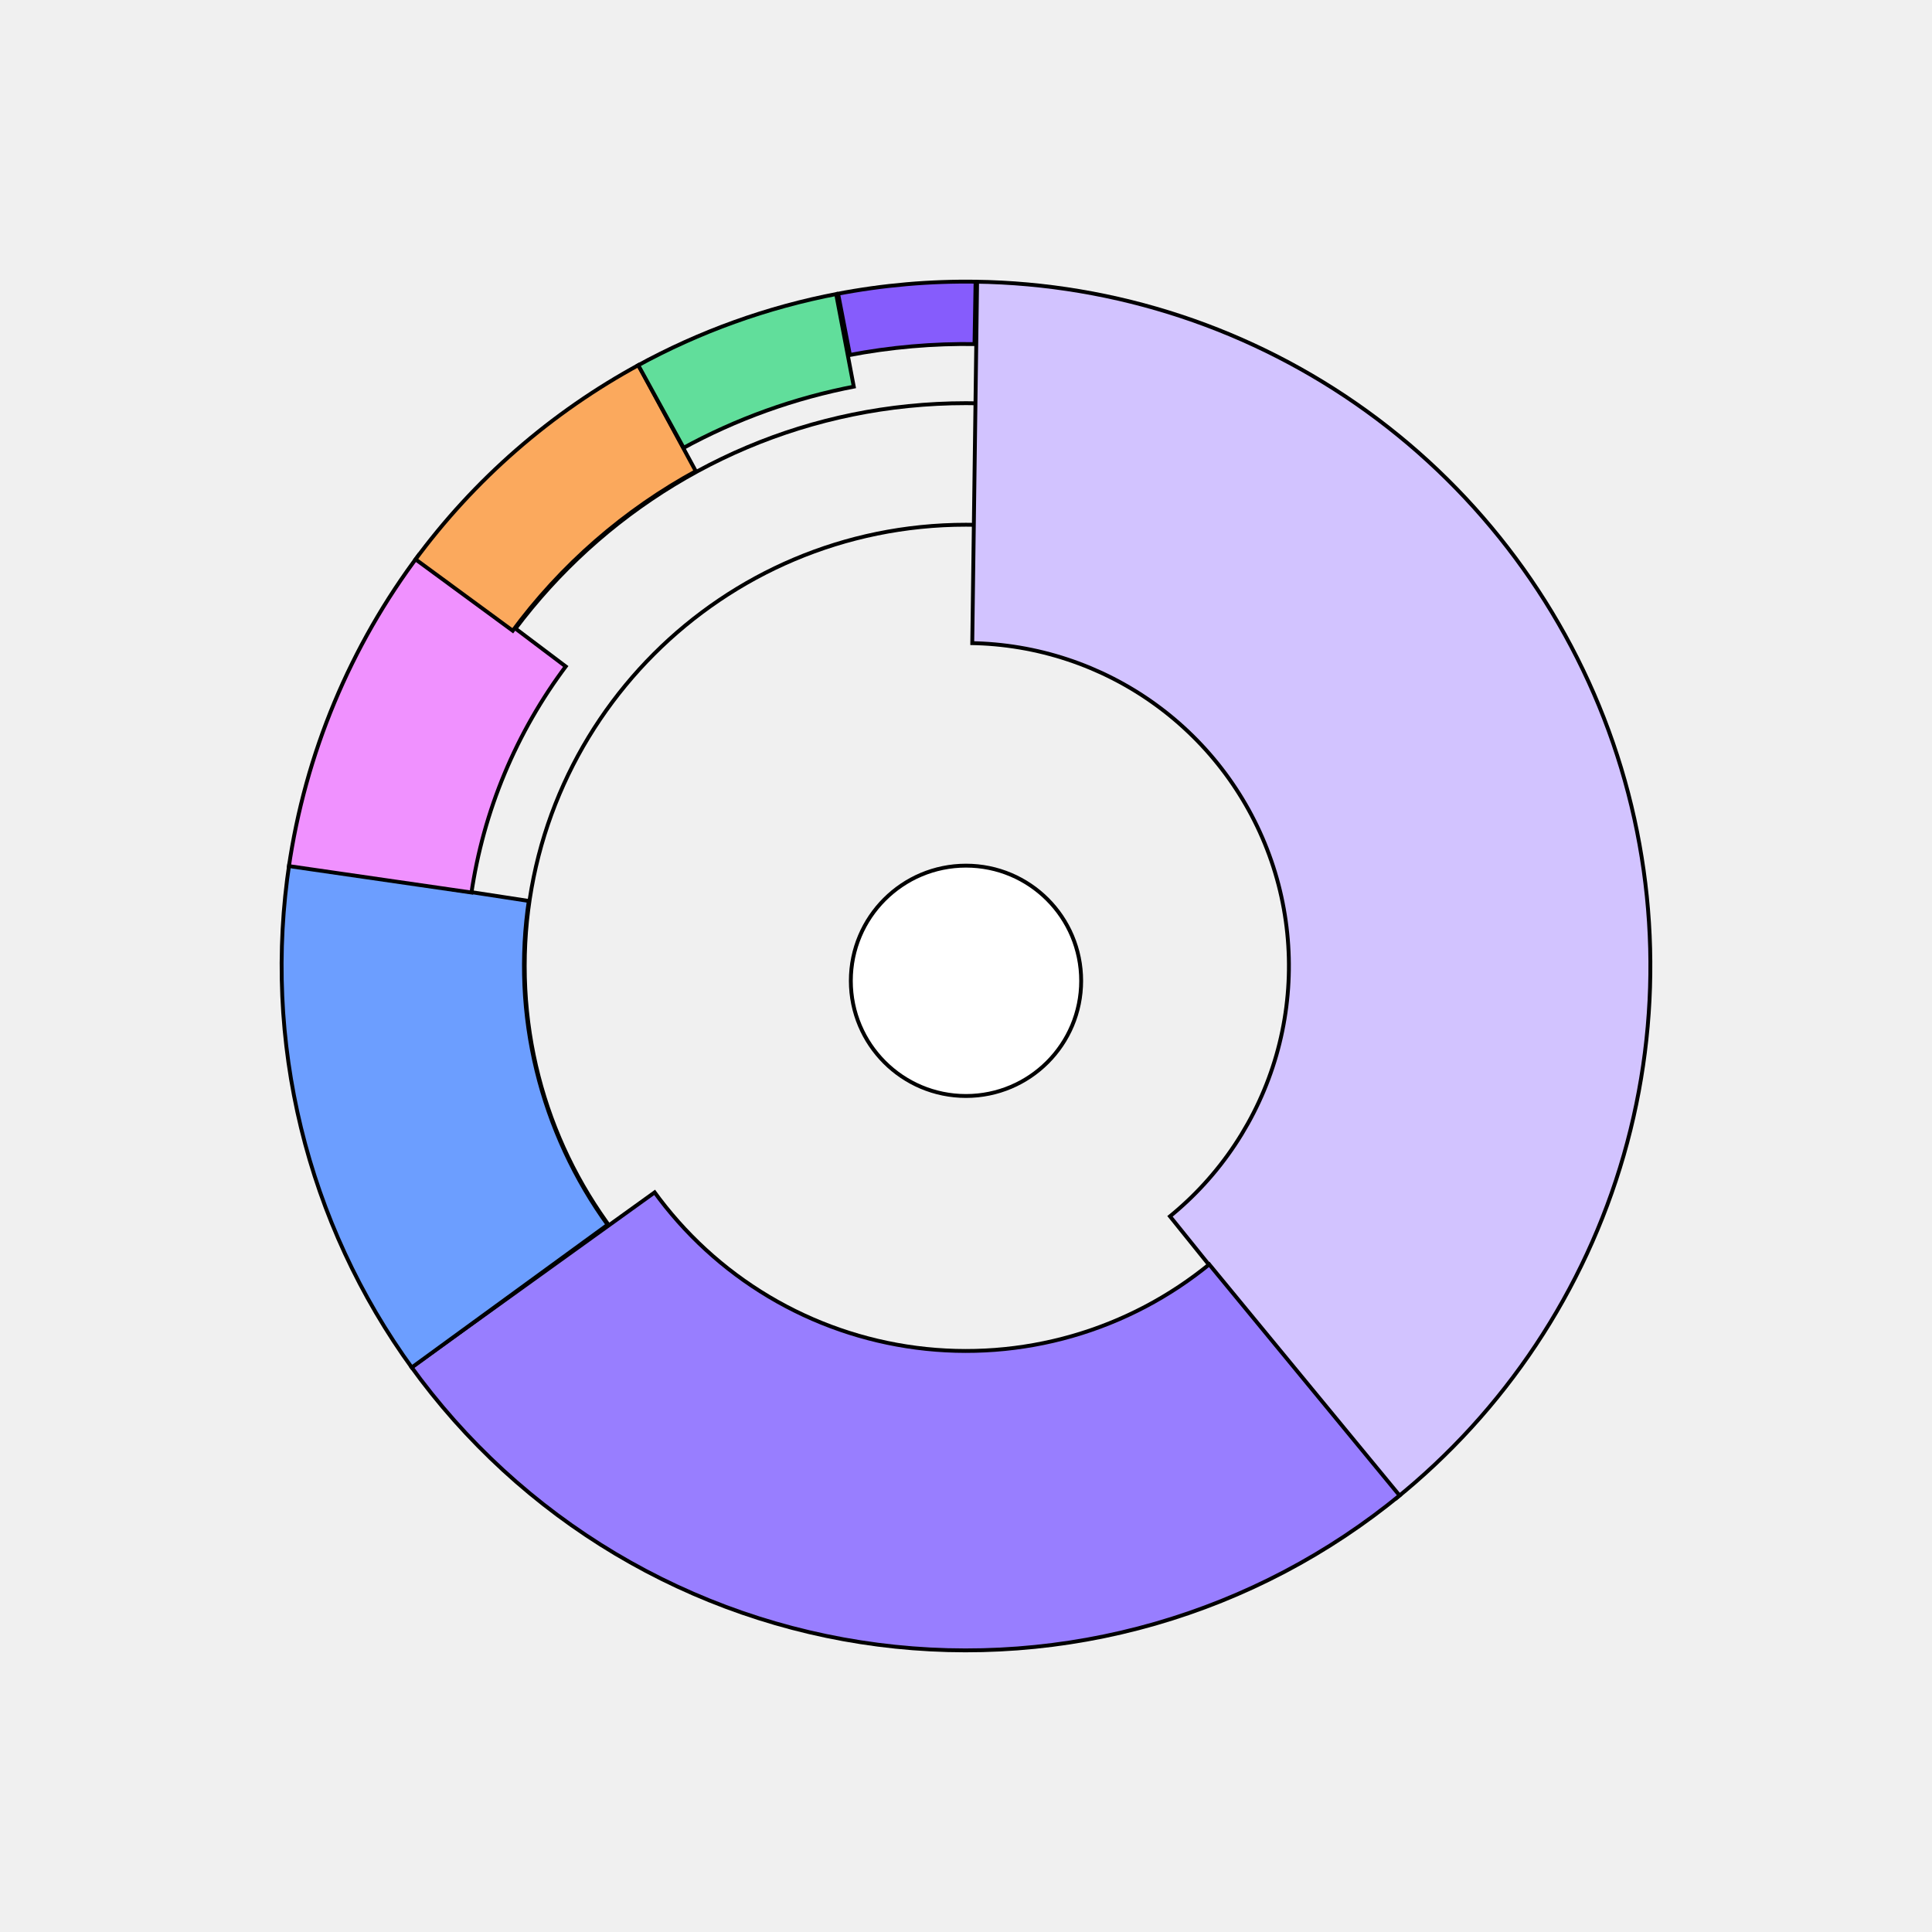
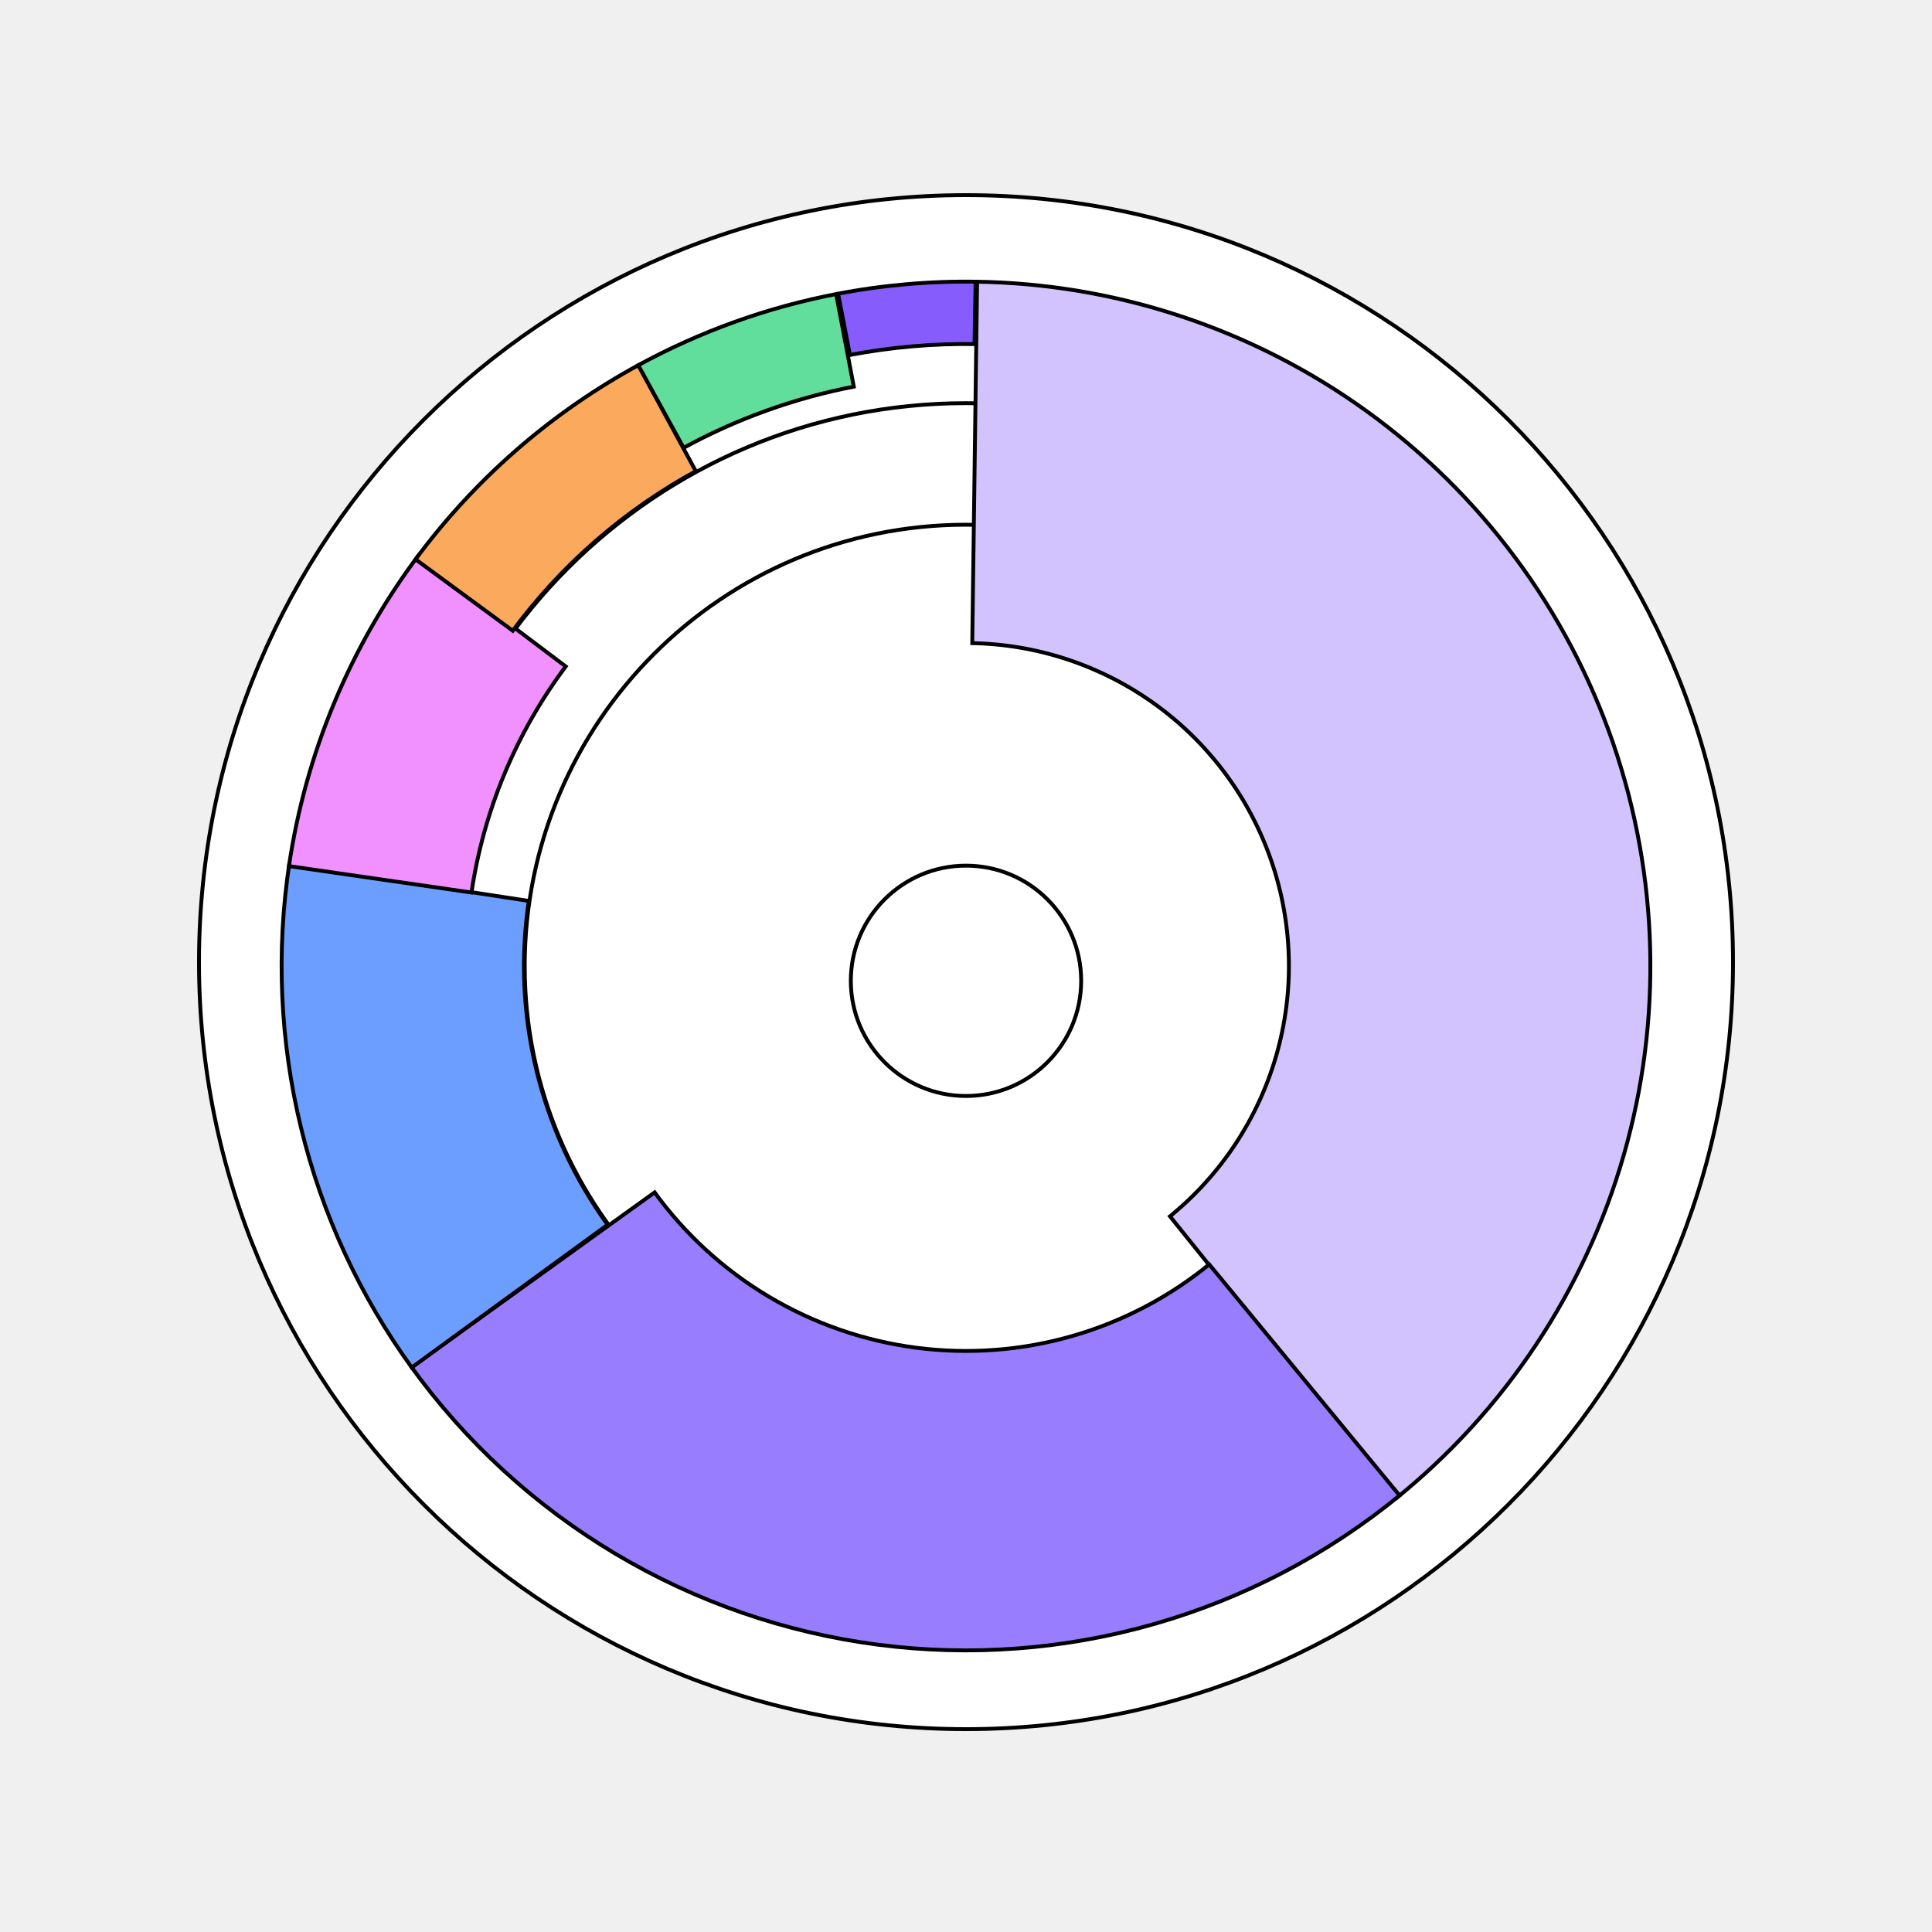
<svg xmlns="http://www.w3.org/2000/svg" width="500" height="500" viewBox="0 0 500 500" fill="none">
+   <circle cx="250" cy="249" r="198.5" fill="white" stroke="black" />
  <circle cx="250" cy="253.835" r="29.806" fill="white" stroke="black" />
  <circle cx="250" cy="250" r="145.66" stroke="black" />
  <circle cx="249.999" cy="250" r="114.203" stroke="black" />
-   <mask id="path-4-inside-1_764_3735" fill="white">
+   <mask id="path-5-inside-1_966_1870" fill="white">
    <path d="M361.375 388.36C389.852 365.438 410.562 334.287 420.68 299.158C430.797 264.03 429.829 226.635 417.908 192.078C405.987 157.52 383.693 127.482 354.068 106.063C324.444 84.644 288.932 72.888 252.379 72.399L251.113 166.937C268.209 167.166 284.817 172.664 298.673 182.682C312.528 192.699 322.954 206.748 328.53 222.91C334.105 239.072 334.558 256.562 329.826 272.991C325.094 289.42 315.408 303.989 302.09 314.71L361.375 388.36Z" />
  </mask>
-   <path d="M361.375 388.36C389.852 365.438 410.562 334.287 420.68 299.158C430.797 264.03 429.829 226.635 417.908 192.078C405.987 157.52 383.693 127.482 354.068 106.063C324.444 84.644 288.932 72.888 252.379 72.399L251.113 166.937C268.209 167.166 284.817 172.664 298.673 182.682C312.528 192.699 322.954 206.748 328.53 222.91C334.105 239.072 334.558 256.562 329.826 272.991C325.094 289.42 315.408 303.989 302.09 314.71L361.375 388.36Z" fill="#D2C3FF" stroke="black" stroke-width="2" mask="url(#path-4-inside-1_764_3735)" />
-   <mask id="path-5-inside-2_764_3735" fill="white">
+   <path d="M361.375 388.36C389.852 365.438 410.562 334.287 420.68 299.158C430.797 264.03 429.829 226.635 417.908 192.078C405.987 157.52 383.693 127.482 354.068 106.063C324.444 84.644 288.932 72.888 252.379 72.399L251.113 166.937C268.209 167.166 284.817 172.664 298.673 182.682C312.528 192.699 322.954 206.748 328.53 222.91C334.105 239.072 334.558 256.562 329.826 272.991C325.094 289.42 315.408 303.989 302.09 314.71L361.375 388.36Z" fill="#D2C3FF" stroke="black" stroke-width="2" mask="url(#path-5-inside-1_966_1870)" />
+   <mask id="path-6-inside-2_966_1870" fill="white">
    <path d="M105.819 353.729C120.011 373.455 138.1 390.06 158.966 402.515C179.833 414.97 203.033 423.01 227.132 426.139C251.231 429.268 275.716 427.418 299.071 420.704C322.426 413.99 344.155 402.556 362.914 387.107L313.018 326.52C302.549 335.142 290.421 341.524 277.387 345.271C264.352 349.018 250.687 350.05 237.237 348.304C223.788 346.558 210.839 342.07 199.194 335.119C187.548 328.168 177.452 318.901 169.532 307.892L105.819 353.729Z" />
  </mask>
-   <path d="M105.819 353.729C120.011 373.455 138.1 390.06 158.966 402.515C179.833 414.97 203.033 423.01 227.132 426.139C251.231 429.268 275.716 427.418 299.071 420.704C322.426 413.99 344.155 402.556 362.914 387.107L313.018 326.52C302.549 335.142 290.421 341.524 277.387 345.271C264.352 349.018 250.687 350.05 237.237 348.304C223.788 346.558 210.839 342.07 199.194 335.119C187.548 328.168 177.452 318.901 169.532 307.892L105.819 353.729Z" fill="#987EFF" stroke="black" stroke-width="2" mask="url(#path-5-inside-2_764_3735)" />
-   <mask id="path-6-inside-3_764_3735" fill="white">
-     <path d="M74.433 223.095C67.33 269.439 78.84 316.711 106.452 354.603L157.95 317.077C140.244 292.779 132.863 262.465 137.417 232.747L74.433 223.095Z" />
+   <path d="M105.819 353.729C120.011 373.455 138.1 390.06 158.966 402.515C179.833 414.97 203.033 423.01 227.132 426.139C251.231 429.268 275.716 427.418 299.071 420.704C322.426 413.99 344.155 402.556 362.914 387.107L313.018 326.52C302.549 335.142 290.421 341.524 277.387 345.271C264.352 349.018 250.687 350.05 237.237 348.304C223.788 346.558 210.839 342.07 199.194 335.119C187.548 328.168 177.452 318.901 169.532 307.892L105.819 353.729Z" fill="#987EFF" stroke="black" stroke-width="2" mask="url(#path-6-inside-2_966_1870)" />
+   <mask id="path-7-inside-3_966_1870" fill="white">
+     <path d="M74.433 223.095C67.331 269.439 78.84 316.711 106.452 354.603L157.95 317.077C140.244 292.779 132.863 262.465 137.417 232.747L74.433 223.095Z" />
  </mask>
-   <path d="M74.433 223.095C67.33 269.439 78.84 316.711 106.452 354.603L157.95 317.077C140.244 292.779 132.863 262.465 137.417 232.747L74.433 223.095Z" fill="#6C9EFF" stroke="black" stroke-width="2" mask="url(#path-6-inside-3_764_3735)" />
-   <mask id="path-7-inside-4_764_3735" fill="white">
+   <path d="M74.433 223.095C67.331 269.439 78.84 316.711 106.452 354.603L157.95 317.077C140.244 292.779 132.863 262.465 137.417 232.747L74.433 223.095Z" fill="#6C9EFF" stroke="black" stroke-width="2" mask="url(#path-7-inside-3_966_1870)" />
+   <mask id="path-8-inside-4_966_1870" fill="white">
    <path d="M108.206 143.031C90.188 166.915 78.496 194.963 74.213 224.572L122.442 231.549C125.55 210.063 134.035 189.71 147.109 172.379L108.206 143.031Z" />
  </mask>
-   <path d="M108.206 143.031C90.188 166.915 78.496 194.963 74.213 224.572L122.442 231.549C125.55 210.063 134.035 189.71 147.109 172.379L108.206 143.031Z" fill="#F091FF" stroke="black" stroke-width="2" mask="url(#path-7-inside-4_764_3735)" />
-   <mask id="path-8-inside-5_764_3735" fill="white">
+   <path d="M108.206 143.031C90.188 166.915 78.496 194.963 74.213 224.572L122.442 231.549C125.55 210.063 134.035 189.71 147.109 172.379L108.206 143.031Z" fill="#F091FF" stroke="black" stroke-width="2" mask="url(#path-8-inside-4_966_1870)" />
+   <mask id="path-9-inside-5_966_1870" fill="white">
    <path d="M165.408 93.821C142.359 106.305 122.359 123.735 106.843 144.862L132.805 163.929C145.507 146.634 161.88 132.364 180.749 122.144L165.408 93.821Z" />
  </mask>
-   <path d="M165.408 93.821C142.359 106.305 122.359 123.735 106.843 144.862L132.805 163.929C145.507 146.634 161.88 132.364 180.749 122.144L165.408 93.821Z" fill="#FBA95D" stroke="black" stroke-width="2" mask="url(#path-8-inside-5_764_3735)" />
-   <mask id="path-9-inside-6_764_3735" fill="white">
+   <path d="M165.408 93.821C142.359 106.305 122.359 123.735 106.843 144.862L132.805 163.929C145.507 146.634 161.88 132.364 180.749 122.144L165.408 93.821Z" fill="#FBA95D" stroke="black" stroke-width="2" mask="url(#path-9-inside-5_966_1870)" />
+   <mask id="path-10-inside-6_966_1870" fill="white">
    <path d="M216.793 75.515C198.484 78.999 180.836 85.344 164.5 94.316L176.721 116.57C190.723 108.88 205.847 103.443 221.54 100.456L216.793 75.515Z" />
  </mask>
-   <path d="M216.793 75.515C198.484 78.999 180.836 85.344 164.5 94.316L176.721 116.57C190.723 108.88 205.847 103.443 221.54 100.456L216.793 75.515Z" fill="#61DE9B" stroke="black" stroke-width="2" mask="url(#path-9-inside-6_764_3735)" />
-   <mask id="path-10-inside-7_764_3735" fill="white">
+   <path d="M216.793 75.515C198.484 78.999 180.836 85.344 164.5 94.316L176.721 116.57C190.723 108.88 205.847 103.443 221.54 100.456L216.793 75.515Z" fill="#61DE9B" stroke="black" stroke-width="2" mask="url(#path-10-inside-6_966_1870)" />
+   <mask id="path-11-inside-7_966_1870" fill="white">
    <path d="M252.985 72.408C240.682 72.201 228.392 73.273 216.311 75.607L219.563 92.441C230.477 90.333 241.582 89.364 252.697 89.551L252.985 72.408Z" />
  </mask>
-   <path d="M252.985 72.408C240.682 72.201 228.392 73.273 216.311 75.607L219.563 92.441C230.477 90.333 241.582 89.364 252.697 89.551L252.985 72.408Z" fill="#865CFC" stroke="black" stroke-width="2" mask="url(#path-10-inside-7_764_3735)" />
+   <path d="M252.985 72.408C240.682 72.201 228.392 73.273 216.311 75.607L219.563 92.441C230.477 90.333 241.582 89.364 252.697 89.551L252.985 72.408Z" fill="#865CFC" stroke="black" stroke-width="2" mask="url(#path-11-inside-7_966_1870)" />
</svg>
